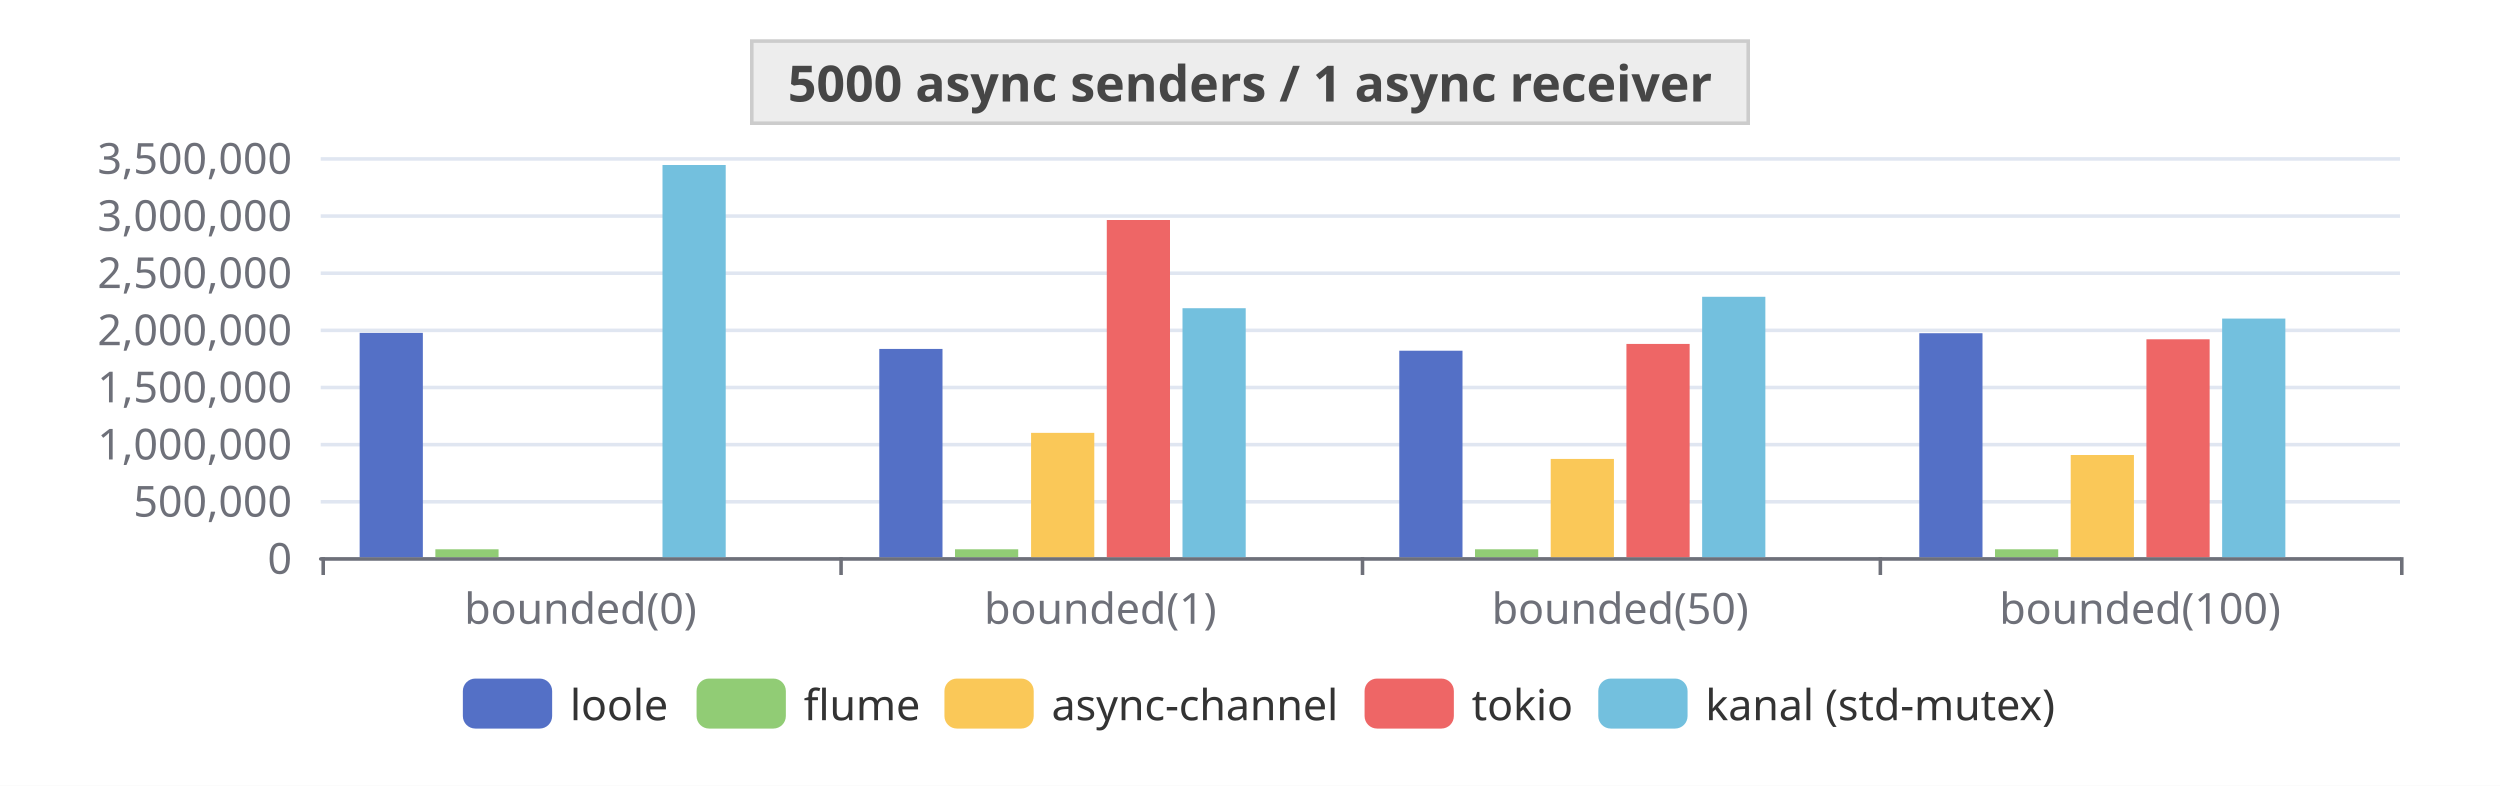
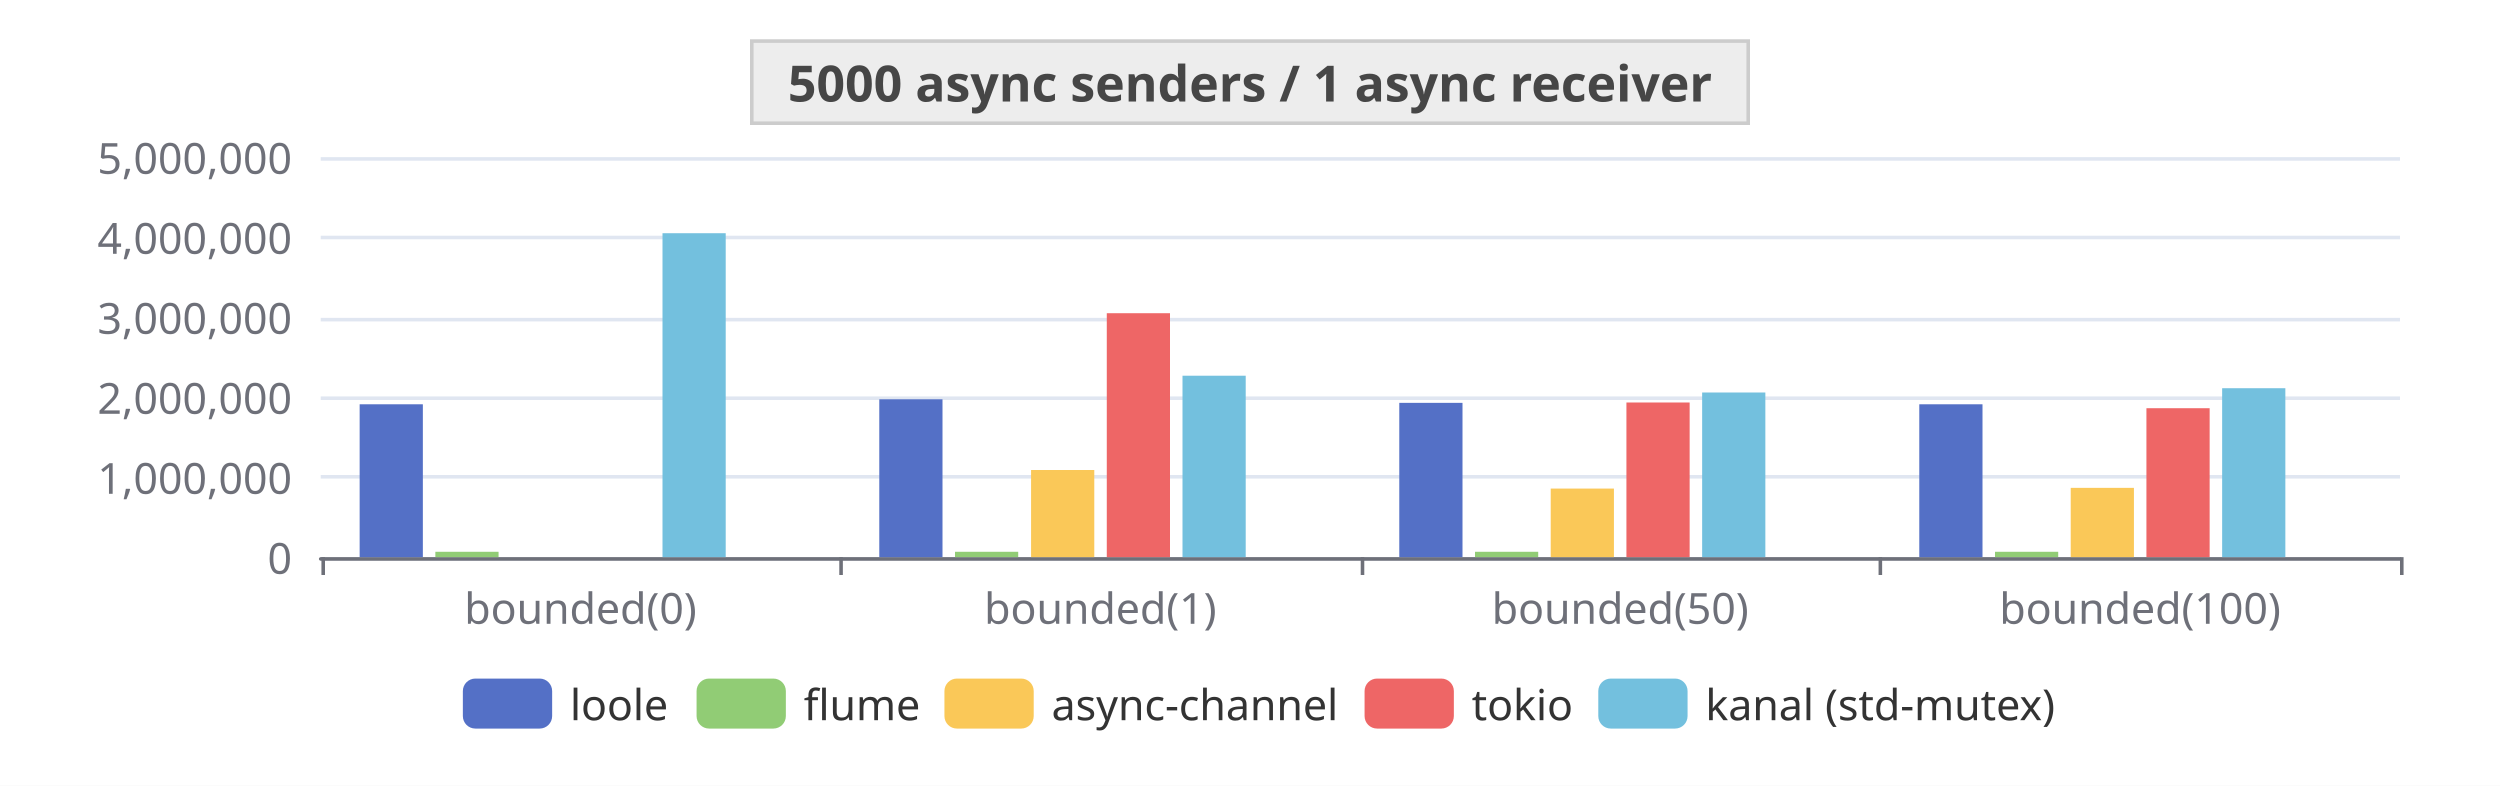
<svg xmlns="http://www.w3.org/2000/svg" width="700" height="220" version="1.1" baseProfile="full" viewBox="0 0 700 220">
  <rect width="700" height="220" x="0" y="0" id="0" fill="white" />
  <path d="M89.8 156.5L672 156.5" fill="none" stroke="#E0E6F1" />
-   <path d="M89.8 140.5L672 140.5" fill="none" stroke="#E0E6F1" />
-   <path d="M89.8 124.5L672 124.5" fill="none" stroke="#E0E6F1" />
-   <path d="M89.8 108.5L672 108.5" fill="none" stroke="#E0E6F1" />
-   <path d="M89.8 92.5L672 92.5" fill="none" stroke="#E0E6F1" />
-   <path d="M89.8 76.5L672 76.5" fill="none" stroke="#E0E6F1" />
-   <path d="M89.8 60.5L672 60.5" fill="none" stroke="#E0E6F1" />
+   <path d="M89.8 133.5L672 133.5" fill="none" stroke="#E0E6F1" />
+   <path d="M89.8 111.5L672 111.5" fill="none" stroke="#E0E6F1" />
+   <path d="M89.8 89.5L672 89.5" fill="none" stroke="#E0E6F1" />
+   <path d="M89.8 66.5L672 66.5" fill="none" stroke="#E0E6F1" />
  <path d="M89.8 44.5L672 44.5" fill="none" stroke="#E0E6F1" />
  <path d="M89.8 156.5L672 156.5" fill="none" stroke="#6E7079" stroke-linecap="round" />
  <path d="M90.5 156L90.5 161" fill="none" stroke="#6E7079" />
  <path d="M235.5 156L235.5 161" fill="none" stroke="#6E7079" />
  <path d="M381.5 156L381.5 161" fill="none" stroke="#6E7079" />
  <path d="M526.5 156L526.5 161" fill="none" stroke="#6E7079" />
  <path d="M672.5 156L672.5 161" fill="none" stroke="#6E7079" />
  <text dominant-baseline="central" text-anchor="end" style="font-size:12px;font-family:sans-serif;" transform="translate(81.76 156)" fill="#6E7079">0</text>
-   <text dominant-baseline="central" text-anchor="end" style="font-size:12px;font-family:sans-serif;" transform="translate(81.76 140)" fill="#6E7079">500,000</text>
-   <text dominant-baseline="central" text-anchor="end" style="font-size:12px;font-family:sans-serif;" transform="translate(81.76 124)" fill="#6E7079">1,000,000</text>
-   <text dominant-baseline="central" text-anchor="end" style="font-size:12px;font-family:sans-serif;" transform="translate(81.76 108)" fill="#6E7079">1,500,000</text>
-   <text dominant-baseline="central" text-anchor="end" style="font-size:12px;font-family:sans-serif;" transform="translate(81.76 92)" fill="#6E7079">2,000,000</text>
-   <text dominant-baseline="central" text-anchor="end" style="font-size:12px;font-family:sans-serif;" transform="translate(81.76 76)" fill="#6E7079">2,500,000</text>
-   <text dominant-baseline="central" text-anchor="end" style="font-size:12px;font-family:sans-serif;" transform="translate(81.76 60)" fill="#6E7079">3,000,000</text>
-   <text dominant-baseline="central" text-anchor="end" style="font-size:12px;font-family:sans-serif;" transform="translate(81.76 44)" fill="#6E7079">3,500,000</text>
+   <text dominant-baseline="central" text-anchor="end" style="font-size:12px;font-family:sans-serif;" transform="translate(81.76 133.6)" fill="#6E7079">1,000,000</text>
+   <text dominant-baseline="central" text-anchor="end" style="font-size:12px;font-family:sans-serif;" transform="translate(81.76 111.2)" fill="#6E7079">2,000,000</text>
+   <text dominant-baseline="central" text-anchor="end" style="font-size:12px;font-family:sans-serif;" transform="translate(81.76 88.8)" fill="#6E7079">3,000,000</text>
+   <text dominant-baseline="central" text-anchor="end" style="font-size:12px;font-family:sans-serif;" transform="translate(81.76 66.4)" fill="#6E7079">4,000,000</text>
+   <text dominant-baseline="central" text-anchor="end" style="font-size:12px;font-family:sans-serif;" transform="translate(81.76 44)" fill="#6E7079">5,000,000</text>
  <text dominant-baseline="central" text-anchor="middle" style="font-size:12px;font-family:sans-serif;" y="6" transform="translate(162.54 164)" fill="#6E7079">bounded(0)</text>
  <text dominant-baseline="central" text-anchor="middle" style="font-size:12px;font-family:sans-serif;" y="6" transform="translate(308.1 164)" fill="#6E7079">bounded(1)</text>
  <text dominant-baseline="central" text-anchor="middle" style="font-size:12px;font-family:sans-serif;" y="6" transform="translate(453.66 164)" fill="#6E7079">bounded(50)</text>
  <text dominant-baseline="central" text-anchor="middle" style="font-size:12px;font-family:sans-serif;" y="6" transform="translate(599.22 164)" fill="#6E7079">bounded(100)</text>
-   <path d="M100.7 156l17.7 0l0 -62.8l-17.7 0Z" fill="#5470c6" />
-   <path d="M246.2 156l17.7 0l0 -58.3l-17.7 0Z" fill="#5470c6" />
-   <path d="M391.8 156l17.7 0l0 -57.8l-17.7 0Z" fill="#5470c6" />
-   <path d="M537.4 156l17.7 0l0 -62.7l-17.7 0Z" fill="#5470c6" />
-   <path d="M121.9 156l17.7 0l0 -2.2l-17.7 0Z" fill="#91cc75" />
-   <path d="M267.4 156l17.7 0l0 -2.2l-17.7 0Z" fill="#91cc75" />
-   <path d="M413 156l17.7 0l0 -2.2l-17.7 0Z" fill="#91cc75" />
-   <path d="M558.6 156l17.7 0l0 -2.2l-17.7 0Z" fill="#91cc75" />
+   <path d="M100.7 156l17.7 0l0 -42.8l-17.7 0Z" fill="#5470c6" />
+   <path d="M246.2 156l17.7 0l0 -44.2l-17.7 0Z" fill="#5470c6" />
+   <path d="M391.8 156l17.7 0l0 -43.2l-17.7 0Z" fill="#5470c6" />
+   <path d="M537.4 156l17.7 0l0 -42.8l-17.7 0Z" fill="#5470c6" />
+   <path d="M121.9 156l17.7 0l0 -1.5l-17.7 0Z" fill="#91cc75" />
+   <path d="M267.4 156l17.7 0l0 -1.5l-17.7 0Z" fill="#91cc75" />
+   <path d="M413 156l17.7 0l0 -1.5l-17.7 0Z" fill="#91cc75" />
+   <path d="M558.6 156l17.7 0l0 -1.5l-17.7 0Z" fill="#91cc75" />
  <path d="M143.1 156l17.7 0l0 0l-17.7 0Z" fill="#fac858" />
-   <path d="M288.7 156l17.7 0l0 -34.8l-17.7 0Z" fill="#fac858" />
-   <path d="M434.2 156l17.7 0l0 -27.5l-17.7 0Z" fill="#fac858" />
-   <path d="M579.8 156l17.7 0l0 -28.6l-17.7 0Z" fill="#fac858" />
+   <path d="M288.7 156l17.7 0l0 -24.4l-17.7 0Z" fill="#fac858" />
+   <path d="M434.2 156l17.7 0l0 -19.2l-17.7 0Z" fill="#fac858" />
+   <path d="M579.8 156l17.7 0l0 -19.4l-17.7 0Z" fill="#fac858" />
  <path d="M164.3 156l17.7 0l0 0l-17.7 0Z" fill="#ee6666" />
-   <path d="M309.9 156l17.7 0l0 -94.4l-17.7 0Z" fill="#ee6666" />
-   <path d="M455.4 156l17.7 0l0 -59.7l-17.7 0Z" fill="#ee6666" />
-   <path d="M601 156l17.7 0l0 -61l-17.7 0Z" fill="#ee6666" />
-   <path d="M185.5 156l17.7 0l0 -109.8l-17.7 0Z" fill="#73c0de" />
-   <path d="M331.1 156l17.7 0l0 -69.7l-17.7 0Z" fill="#73c0de" />
-   <path d="M476.6 156l17.7 0l0 -72.9l-17.7 0Z" fill="#73c0de" />
-   <path d="M622.2 156l17.7 0l0 -66.8l-17.7 0Z" fill="#73c0de" />
+   <path d="M309.9 156l17.7 0l0 -68.3l-17.7 0Z" fill="#ee6666" />
+   <path d="M455.4 156l17.7 0l0 -43.3l-17.7 0Z" fill="#ee6666" />
+   <path d="M601 156l17.7 0l0 -41.7l-17.7 0Z" fill="#ee6666" />
+   <path d="M185.5 156l17.7 0l0 -90.7l-17.7 0Z" fill="#73c0de" />
+   <path d="M331.1 156l17.7 0l0 -50.8l-17.7 0Z" fill="#73c0de" />
+   <path d="M476.6 156l17.7 0l0 -46.1l-17.7 0Z" fill="#73c0de" />
+   <path d="M622.2 156l17.7 0l0 -47.3l-17.7 0Z" fill="#73c0de" />
  <path d="M206.7 156l17.7 0l0 0l-17.7 0Z" fill="#3ba272" />
  <path d="M352.3 156l17.7 0l0 0l-17.7 0Z" fill="#3ba272" />
  <path d="M497.8 156l17.7 0l0 0l-17.7 0Z" fill="#3ba272" />
  <path d="M643.4 156l17.7 0l0 0l-17.7 0Z" fill="#3ba272" />
  <path d="M-5 -5l450.8 0l0 24l-450.8 0Z" transform="translate(129.6 190)" fill="rgb(0,0,0)" fill-opacity="0" stroke="#ccc" stroke-width="0" />
  <path d="M3.5 0L21.5 0A3.5 3.5 0 0 1 25 3.5L25 10.5A3.5 3.5 0 0 1 21.5 14L3.5 14A3.5 3.5 0 0 1 0 10.5L0 3.5A3.5 3.5 0 0 1 3.5 0" transform="translate(129.6 190)" fill="#5470c6" />
  <text dominant-baseline="central" text-anchor="start" style="font-size:12px;font-family:sans-serif;" x="30" y="7" transform="translate(129.6 190)" fill="#333">loole</text>
  <path d="M3.5 0L21.5 0A3.5 3.5 0 0 1 25 3.5L25 10.5A3.5 3.5 0 0 1 21.5 14L3.5 14A3.5 3.5 0 0 1 0 10.5L0 3.5A3.5 3.5 0 0 1 3.5 0" transform="translate(195.04 190)" fill="#91cc75" />
  <text dominant-baseline="central" text-anchor="start" style="font-size:12px;font-family:sans-serif;" x="30" y="7" transform="translate(195.04 190)" fill="#333">flume</text>
  <path d="M3.5 0L21.5 0A3.5 3.5 0 0 1 25 3.5L25 10.5A3.5 3.5 0 0 1 21.5 14L3.5 14A3.5 3.5 0 0 1 0 10.5L0 3.5A3.5 3.5 0 0 1 3.5 0" transform="translate(264.44 190)" fill="#fac858" />
  <text dominant-baseline="central" text-anchor="start" style="font-size:12px;font-family:sans-serif;" x="30" y="7" transform="translate(264.44 190)" fill="#333">async-channel</text>
  <path d="M3.5 0L21.5 0A3.5 3.5 0 0 1 25 3.5L25 10.5A3.5 3.5 0 0 1 21.5 14L3.5 14A3.5 3.5 0 0 1 0 10.5L0 3.5A3.5 3.5 0 0 1 3.5 0" transform="translate(382.08 190)" fill="#ee6666" />
  <text dominant-baseline="central" text-anchor="start" style="font-size:12px;font-family:sans-serif;" x="30" y="7" transform="translate(382.08 190)" fill="#333">tokio</text>
  <path d="M3.5 0L21.5 0A3.5 3.5 0 0 1 25 3.5L25 10.5A3.5 3.5 0 0 1 21.5 14L3.5 14A3.5 3.5 0 0 1 0 10.5L0 3.5A3.5 3.5 0 0 1 3.5 0" transform="translate(447.52 190)" fill="#73c0de" />
  <text dominant-baseline="central" text-anchor="start" style="font-size:12px;font-family:sans-serif;" xml:space="preserve" x="30" y="7" transform="translate(447.52 190)" fill="#333">kanal (std-mutex)</text>
  <path d="M-139.5 -4.5l279 0l0 23l-279 0Z" transform="translate(350 16)" fill="#ddd8" stroke="#ccc" />
  <text dominant-baseline="central" text-anchor="middle" style="font-size:14px;font-family:sans-serif;font-weight:bold;" xml:space="preserve" y="7" transform="translate(350 16)" fill="#464646">5000 async senders / 1 async receiver</text>
</svg>
